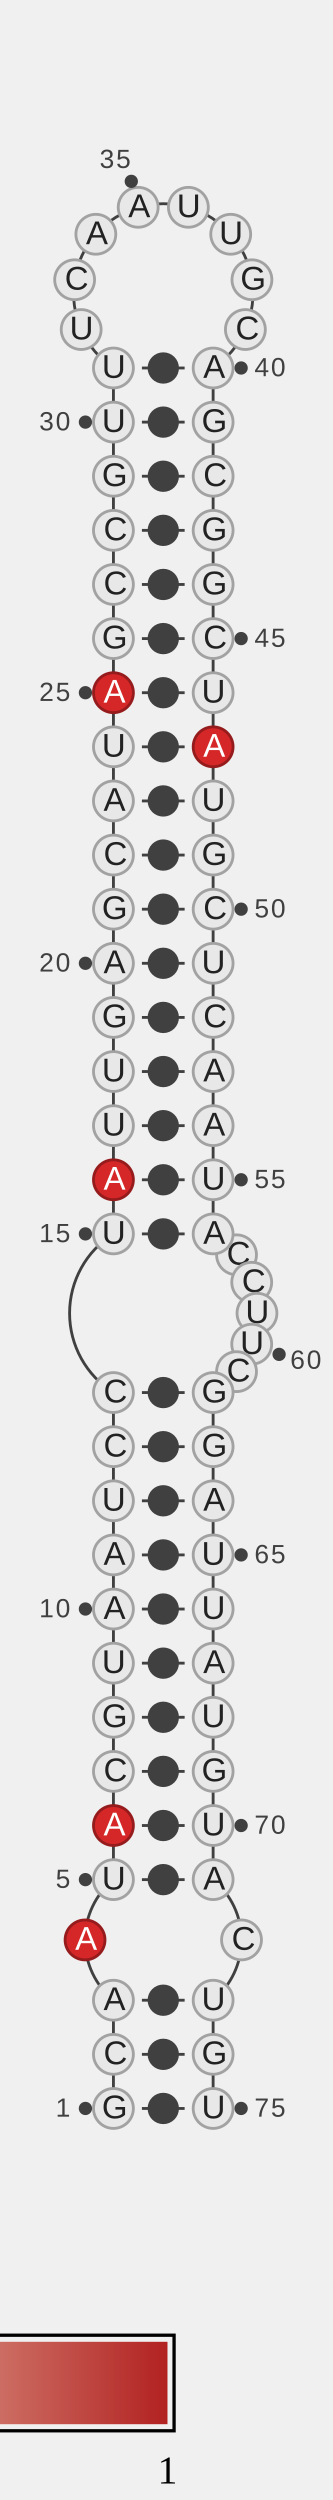
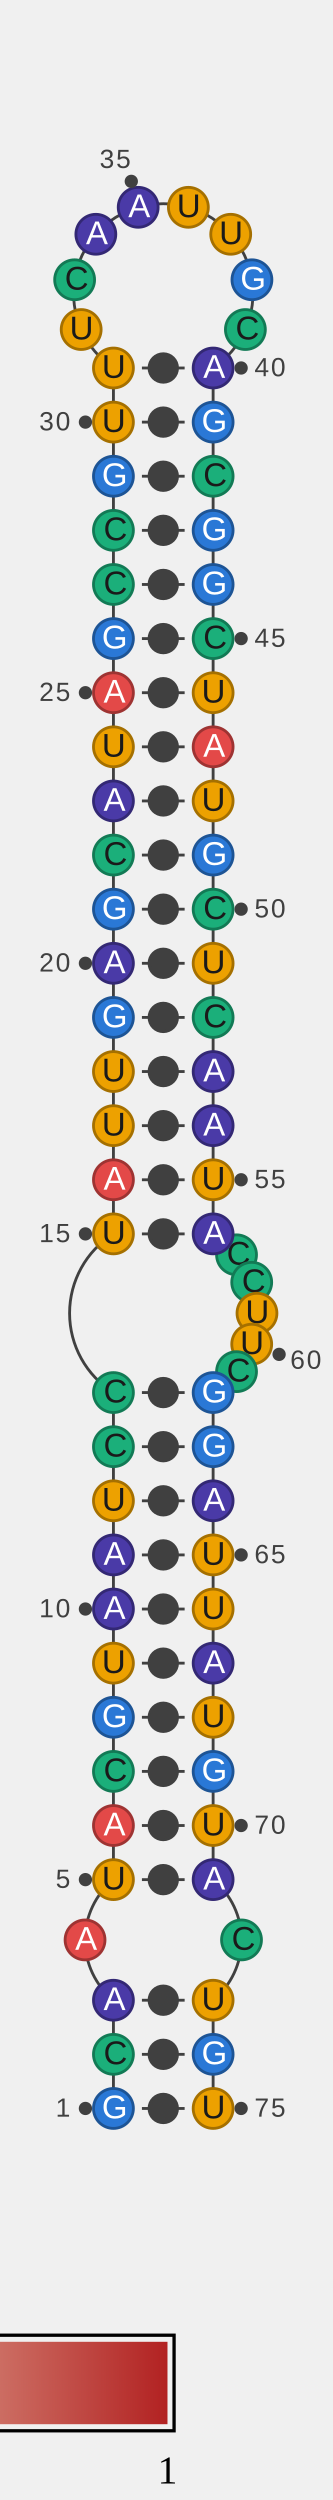
<svg xmlns="http://www.w3.org/2000/svg" width="100.817" height="758.554" viewBox="0 0 100.817 758.554">
  <path d="M 34.418 606.909 A 23.737 23.737 180 0 1 25.806 588.615" stroke="#404040" stroke-width="0.864" fill="none" />
  <path d="M 25.806 588.615 A 23.737 23.737 129.582 0 1 34.418 570.321" stroke="#404040" stroke-width="0.864" fill="none" />
  <path d="M 64.667 570.321 A 23.737 23.737 50.418 0 1 73.279 588.615" stroke="#404040" stroke-width="0.864" fill="none" />
  <path d="M 73.279 588.615 A 23.737 23.737 309.582 0 1 64.667 606.909" stroke="#404040" stroke-width="0.864" fill="none" />
  <g>
-     <circle cx="25.806" cy="588.615" r="6.05" stroke="#951b1c" stroke-width="0.864" fill="#d62728" />
+     <circle cx="25.806" cy="588.615" r="6.05" stroke="#9e3332" stroke-width="0.864" fill="#e34948" />
    <text x="22.806" y="591.615" style="fill:#ffffff;font-family:Arial;font-size:10;">A</text>
  </g>
  <g>
-     <circle cx="73.279" cy="588.615" r="6.05" stroke="#a2a2a2" stroke-width="0.864" fill="#e8e8e8" />
-     <text x="70.279" y="591.615" style="fill:#222222;font-family:Arial;font-size:10;">C</text>
+     <circle cx="73.279" cy="588.615" r="6.05" stroke="#127a55" stroke-width="0.864" fill="#1baf7a" />
+     <text x="70.279" y="591.615" style="fill:#1a1a1a;font-family:Arial;font-size:10;">C</text>
  </g>
  <path d="M 34.418 422.533 A 28.428 28.428 122.142 0 1 34.418 374.39" stroke="#404040" stroke-width="0.864" fill="none" />
  <path d="M 64.667 374.39 A 28.428 28.428 57.858 0 1 71.769 380.737" stroke="#404040" stroke-width="0.864" fill="none" />
  <path d="M 71.769 380.737 A 28.428 28.428 38.572 0 1 76.376 389.072" stroke="#404040" stroke-width="0.864" fill="none" />
  <path d="M 76.376 389.072 A 28.428 28.428 19.286 0 1 77.971 398.462" stroke="#404040" stroke-width="0.864" fill="none" />
  <path d="M 77.971 398.462 A 28.428 28.428 340.714 0 1 76.376 407.851" stroke="#404040" stroke-width="0.864" fill="none" />
  <path d="M 76.376 407.851 A 28.428 28.428 321.428 0 1 71.769 416.187" stroke="#404040" stroke-width="0.864" fill="none" />
  <path d="M 71.769 416.187 A 28.428 28.428 302.142 0 1 64.667 422.533" stroke="#404040" stroke-width="0.864" fill="none" />
  <g>
-     <circle cx="71.769" cy="380.737" r="6.05" stroke="#a2a2a2" stroke-width="0.864" fill="#e8e8e8" />
-     <text x="68.769" y="383.737" style="fill:#222222;font-family:Arial;font-size:10;">C</text>
-   </g>
-   <g>
-     <circle cx="76.376" cy="389.072" r="6.05" stroke="#a2a2a2" stroke-width="0.864" fill="#e8e8e8" />
-     <text x="73.376" y="392.072" style="fill:#222222;font-family:Arial;font-size:10;">C</text>
-   </g>
-   <g>
-     <circle cx="77.971" cy="398.462" r="6.05" stroke="#a2a2a2" stroke-width="0.864" fill="#e8e8e8" />
-     <text x="74.471" y="401.462" style="fill:#222222;font-family:Arial;font-size:10;">U</text>
-   </g>
-   <g>
-     <circle cx="76.376" cy="407.851" r="6.05" stroke="#a2a2a2" stroke-width="0.864" fill="#e8e8e8" />
-     <text x="72.876" y="410.851" style="fill:#222222;font-family:Arial;font-size:10;">U</text>
+     <circle cx="71.769" cy="380.737" r="6.05" stroke="#127a55" stroke-width="0.864" fill="#1baf7a" />
+     <text x="68.769" y="383.737" style="fill:#1a1a1a;font-family:Arial;font-size:10;">C</text>
+   </g>
+   <g>
+     <circle cx="76.376" cy="389.072" r="6.05" stroke="#127a55" stroke-width="0.864" fill="#1baf7a" />
+     <text x="73.376" y="392.072" style="fill:#1a1a1a;font-family:Arial;font-size:10;">C</text>
+   </g>
+   <g>
+     <circle cx="77.971" cy="398.462" r="6.05" stroke="#a57000" stroke-width="0.864" fill="#eda100" />
+     <text x="74.471" y="401.462" style="fill:#1a1a1a;font-family:Arial;font-size:10;">U</text>
+   </g>
+   <g>
+     <circle cx="76.376" cy="407.851" r="6.05" stroke="#a57000" stroke-width="0.864" fill="#eda100" />
+     <text x="72.876" y="410.851" style="fill:#1a1a1a;font-family:Arial;font-size:10;">U</text>
  </g>
  <g>
    <text x="88.064" y="415.316" style="fill:#404040;font-family:Arial;font-size:8;">6</text>
  </g>
  <g>
    <text x="93.064" y="415.316" style="fill:#404040;font-family:Arial;font-size:8;">0</text>
  </g>
  <g>
    <circle cx="84.685" cy="410.946" r="2.017" stroke-width="0.0" fill="#404040" />
  </g>
  <g>
-     <circle cx="71.769" cy="416.187" r="6.05" stroke="#a2a2a2" stroke-width="0.864" fill="#e8e8e8" />
-     <text x="68.769" y="419.187" style="fill:#222222;font-family:Arial;font-size:10;">C</text>
+     <circle cx="71.769" cy="416.187" r="6.05" stroke="#127a55" stroke-width="0.864" fill="#1baf7a" />
+     <text x="68.769" y="419.187" style="fill:#1a1a1a;font-family:Arial;font-size:10;">C</text>
  </g>
  <path d="M 34.418 111.657 A 27.216 27.216 203.742 0 1 24.63 99.988" stroke="#404040" stroke-width="0.864" fill="none" />
  <path d="M 24.63 99.988 A 27.216 27.216 171.245 0 1 22.643 84.887" stroke="#404040" stroke-width="0.864" fill="none" />
  <path d="M 22.643 84.887 A 27.216 27.216 171.245 0 1 29.081 71.083" stroke="#404040" stroke-width="0.864" fill="none" />
  <path d="M 29.081 71.083 A 27.216 27.216 138.747 0 1 41.927 62.9" stroke="#404040" stroke-width="0.864" fill="none" />
  <path d="M 41.927 62.9 A 27.216 27.216 106.249 0 1 57.158 62.9" stroke="#404040" stroke-width="0.864" fill="none" />
  <path d="M 57.158 62.9 A 27.216 27.216 73.751 0 1 70.004 71.083" stroke="#404040" stroke-width="0.864" fill="none" />
  <path d="M 70.004 71.083 A 27.216 27.216 41.253 0 1 76.442 84.887" stroke="#404040" stroke-width="0.864" fill="none" />
  <path d="M 76.442 84.887 A 27.216 27.216 8.755 0 1 74.455 99.988" stroke="#404040" stroke-width="0.864" fill="none" />
  <path d="M 74.455 99.988 A 27.216 27.216 303.76 0 1 64.667 111.657" stroke="#404040" stroke-width="0.864" fill="none" />
  <g>
-     <circle cx="24.63" cy="99.988" r="6.05" stroke="#a2a2a2" stroke-width="0.864" fill="#e8e8e8" />
-     <text x="21.13" y="102.988" style="fill:#222222;font-family:Arial;font-size:10;">U</text>
-   </g>
-   <g>
-     <circle cx="22.643" cy="84.887" r="6.05" stroke="#a2a2a2" stroke-width="0.864" fill="#e8e8e8" />
-     <text x="19.643" y="87.887" style="fill:#222222;font-family:Arial;font-size:10;">C</text>
-   </g>
-   <g>
-     <circle cx="29.081" cy="71.083" r="6.05" stroke="#a2a2a2" stroke-width="0.864" fill="#e8e8e8" />
-     <text x="26.081" y="74.083" style="fill:#222222;font-family:Arial;font-size:10;">A</text>
-   </g>
-   <g>
-     <circle cx="41.927" cy="62.9" r="6.05" stroke="#a2a2a2" stroke-width="0.864" fill="#e8e8e8" />
-     <text x="38.927" y="65.9" style="fill:#222222;font-family:Arial;font-size:10;">A</text>
+     <circle cx="24.63" cy="99.988" r="6.05" stroke="#a57000" stroke-width="0.864" fill="#eda100" />
+     <text x="21.13" y="102.988" style="fill:#1a1a1a;font-family:Arial;font-size:10;">U</text>
+   </g>
+   <g>
+     <circle cx="22.643" cy="84.887" r="6.05" stroke="#127a55" stroke-width="0.864" fill="#1baf7a" />
+     <text x="19.643" y="87.887" style="fill:#1a1a1a;font-family:Arial;font-size:10;">C</text>
+   </g>
+   <g>
+     <circle cx="29.081" cy="71.083" r="6.05" stroke="#332874" stroke-width="0.864" fill="#4a3aa7" />
+     <text x="26.081" y="74.083" style="fill:#ffffff;font-family:Arial;font-size:10;">A</text>
+   </g>
+   <g>
+     <circle cx="41.927" cy="62.9" r="6.05" stroke="#332874" stroke-width="0.864" fill="#4a3aa7" />
+     <text x="38.927" y="65.9" style="fill:#ffffff;font-family:Arial;font-size:10;">A</text>
  </g>
  <g>
    <text x="35.221" y="50.969" style="fill:#404040;font-family:Arial;font-size:8;">5</text>
  </g>
  <g>
    <text x="30.221" y="50.969" style="fill:#404040;font-family:Arial;font-size:8;">3</text>
  </g>
  <g>
    <circle cx="39.837" cy="55.029" r="2.017" stroke-width="0.0" fill="#404040" />
  </g>
  <g>
-     <circle cx="57.158" cy="62.9" r="6.05" stroke="#a2a2a2" stroke-width="0.864" fill="#e8e8e8" />
-     <text x="53.658" y="65.9" style="fill:#222222;font-family:Arial;font-size:10;">U</text>
-   </g>
-   <g>
-     <circle cx="70.004" cy="71.083" r="6.05" stroke="#a2a2a2" stroke-width="0.864" fill="#e8e8e8" />
-     <text x="66.504" y="74.083" style="fill:#222222;font-family:Arial;font-size:10;">U</text>
-   </g>
-   <g>
-     <circle cx="76.442" cy="84.887" r="6.05" stroke="#a2a2a2" stroke-width="0.864" fill="#e8e8e8" />
-     <text x="72.942" y="87.887" style="fill:#222222;font-family:Arial;font-size:10;">G</text>
-   </g>
-   <g>
-     <circle cx="74.455" cy="99.988" r="6.05" stroke="#a2a2a2" stroke-width="0.864" fill="#e8e8e8" />
-     <text x="71.455" y="102.988" style="fill:#222222;font-family:Arial;font-size:10;">C</text>
+     <circle cx="57.158" cy="62.9" r="6.05" stroke="#a57000" stroke-width="0.864" fill="#eda100" />
+     <text x="53.658" y="65.9" style="fill:#1a1a1a;font-family:Arial;font-size:10;">U</text>
+   </g>
+   <g>
+     <circle cx="70.004" cy="71.083" r="6.05" stroke="#a57000" stroke-width="0.864" fill="#eda100" />
+     <text x="66.504" y="74.083" style="fill:#1a1a1a;font-family:Arial;font-size:10;">U</text>
+   </g>
+   <g>
+     <circle cx="76.442" cy="84.887" r="6.05" stroke="#1d5495" stroke-width="0.864" fill="#2a78d6" />
+     <text x="72.942" y="87.887" style="fill:#ffffff;font-family:Arial;font-size:10;">G</text>
+   </g>
+   <g>
+     <circle cx="74.455" cy="99.988" r="6.05" stroke="#127a55" stroke-width="0.864" fill="#1baf7a" />
+     <text x="71.455" y="102.988" style="fill:#1a1a1a;font-family:Arial;font-size:10;">C</text>
  </g>
  <line x1="34.418" y1="633.701" x2="34.418" y2="629.38" stroke="#404040" stroke-width="0.864" />
  <line x1="34.418" y1="617.28" x2="34.418" y2="612.959" stroke="#404040" stroke-width="0.864" />
  <line x1="64.667" y1="612.959" x2="64.667" y2="617.28" stroke="#404040" stroke-width="0.864" />
  <line x1="64.667" y1="629.38" x2="64.667" y2="633.701" stroke="#404040" stroke-width="0.864" />
  <line x1="43.061" y1="639.751" x2="45.221" y2="639.751" stroke="#404040" stroke-width="0.864" />
  <circle cx="49.542" cy="639.751" r="4.321" stroke="#404040" stroke-width="0.864" fill="#404040" />
  <line x1="53.864" y1="639.751" x2="56.024" y2="639.751" stroke="#404040" stroke-width="0.864" />
  <g>
-     <circle cx="34.418" cy="639.751" r="6.05" stroke="#a2a2a2" stroke-width="0.864" fill="#e8e8e8" />
-     <text x="30.918" y="642.751" style="fill:#222222;font-family:Arial;font-size:10;">G</text>
+     <circle cx="34.418" cy="639.751" r="6.05" stroke="#1d5495" stroke-width="0.864" fill="#2a78d6" />
+     <text x="30.918" y="642.751" style="fill:#ffffff;font-family:Arial;font-size:10;">G</text>
  </g>
  <g>
    <text x="16.886" y="642.251" style="fill:#404040;font-family:Arial;font-size:8;">1</text>
  </g>
  <g>
    <circle cx="25.919" cy="639.751" r="2.017" stroke-width="0.0" fill="#404040" />
  </g>
  <g>
-     <circle cx="64.667" cy="639.751" r="6.05" stroke="#a2a2a2" stroke-width="0.864" fill="#e8e8e8" />
-     <text x="61.167" y="642.751" style="fill:#222222;font-family:Arial;font-size:10;">U</text>
+     <circle cx="64.667" cy="639.751" r="6.05" stroke="#a57000" stroke-width="0.864" fill="#eda100" />
+     <text x="61.167" y="642.751" style="fill:#1a1a1a;font-family:Arial;font-size:10;">U</text>
  </g>
  <g>
    <text x="77.199" y="642.251" style="fill:#404040;font-family:Arial;font-size:8;">7</text>
  </g>
  <g>
    <text x="82.199" y="642.251" style="fill:#404040;font-family:Arial;font-size:8;">5</text>
  </g>
  <g>
    <circle cx="73.165" cy="639.751" r="2.017" stroke-width="0.0" fill="#404040" />
  </g>
  <line x1="43.061" y1="623.33" x2="45.221" y2="623.33" stroke="#404040" stroke-width="0.864" />
  <circle cx="49.542" cy="623.33" r="4.321" stroke="#404040" stroke-width="0.864" fill="#404040" />
  <line x1="53.864" y1="623.33" x2="56.024" y2="623.33" stroke="#404040" stroke-width="0.864" />
  <g>
-     <circle cx="34.418" cy="623.33" r="6.05" stroke="#a2a2a2" stroke-width="0.864" fill="#e8e8e8" />
-     <text x="31.418" y="626.33" style="fill:#222222;font-family:Arial;font-size:10;">C</text>
-   </g>
-   <g>
-     <circle cx="64.667" cy="623.33" r="6.05" stroke="#a2a2a2" stroke-width="0.864" fill="#e8e8e8" />
-     <text x="61.167" y="626.33" style="fill:#222222;font-family:Arial;font-size:10;">G</text>
+     <circle cx="34.418" cy="623.33" r="6.05" stroke="#127a55" stroke-width="0.864" fill="#1baf7a" />
+     <text x="31.418" y="626.33" style="fill:#1a1a1a;font-family:Arial;font-size:10;">C</text>
+   </g>
+   <g>
+     <circle cx="64.667" cy="623.33" r="6.05" stroke="#1d5495" stroke-width="0.864" fill="#2a78d6" />
+     <text x="61.167" y="626.33" style="fill:#ffffff;font-family:Arial;font-size:10;">G</text>
  </g>
  <line x1="43.061" y1="606.909" x2="45.221" y2="606.909" stroke="#404040" stroke-width="0.864" />
  <circle cx="49.542" cy="606.909" r="4.321" stroke="#404040" stroke-width="0.864" fill="#404040" />
  <line x1="53.864" y1="606.909" x2="56.024" y2="606.909" stroke="#404040" stroke-width="0.864" />
  <g>
-     <circle cx="34.418" cy="606.909" r="6.05" stroke="#a2a2a2" stroke-width="0.864" fill="#e8e8e8" />
-     <text x="31.418" y="609.909" style="fill:#222222;font-family:Arial;font-size:10;">A</text>
-   </g>
-   <g>
-     <circle cx="64.667" cy="606.909" r="6.05" stroke="#a2a2a2" stroke-width="0.864" fill="#e8e8e8" />
-     <text x="61.167" y="609.909" style="fill:#222222;font-family:Arial;font-size:10;">U</text>
+     <circle cx="34.418" cy="606.909" r="6.05" stroke="#332874" stroke-width="0.864" fill="#4a3aa7" />
+     <text x="31.418" y="609.909" style="fill:#ffffff;font-family:Arial;font-size:10;">A</text>
+   </g>
+   <g>
+     <circle cx="64.667" cy="606.909" r="6.05" stroke="#a57000" stroke-width="0.864" fill="#eda100" />
+     <text x="61.167" y="609.909" style="fill:#1a1a1a;font-family:Arial;font-size:10;">U</text>
  </g>
  <line x1="34.418" y1="564.271" x2="34.418" y2="559.95" stroke="#404040" stroke-width="0.864" />
  <line x1="34.418" y1="547.85" x2="34.418" y2="543.529" stroke="#404040" stroke-width="0.864" />
  <line x1="34.418" y1="531.429" x2="34.418" y2="527.108" stroke="#404040" stroke-width="0.864" />
  <line x1="34.418" y1="515.008" x2="34.418" y2="510.687" stroke="#404040" stroke-width="0.864" />
  <line x1="34.418" y1="498.587" x2="34.418" y2="494.266" stroke="#404040" stroke-width="0.864" />
  <line x1="34.418" y1="482.167" x2="34.418" y2="477.845" stroke="#404040" stroke-width="0.864" />
  <line x1="34.418" y1="465.746" x2="34.418" y2="461.424" stroke="#404040" stroke-width="0.864" />
  <line x1="34.418" y1="449.325" x2="34.418" y2="445.004" stroke="#404040" stroke-width="0.864" />
  <line x1="34.418" y1="432.904" x2="34.418" y2="428.583" stroke="#404040" stroke-width="0.864" />
  <line x1="64.667" y1="428.583" x2="64.667" y2="432.904" stroke="#404040" stroke-width="0.864" />
  <line x1="64.667" y1="445.004" x2="64.667" y2="449.325" stroke="#404040" stroke-width="0.864" />
  <line x1="64.667" y1="461.424" x2="64.667" y2="465.746" stroke="#404040" stroke-width="0.864" />
  <line x1="64.667" y1="477.845" x2="64.667" y2="482.167" stroke="#404040" stroke-width="0.864" />
  <line x1="64.667" y1="494.266" x2="64.667" y2="498.587" stroke="#404040" stroke-width="0.864" />
  <line x1="64.667" y1="510.687" x2="64.667" y2="515.008" stroke="#404040" stroke-width="0.864" />
  <line x1="64.667" y1="527.108" x2="64.667" y2="531.429" stroke="#404040" stroke-width="0.864" />
  <line x1="64.667" y1="543.529" x2="64.667" y2="547.85" stroke="#404040" stroke-width="0.864" />
  <line x1="64.667" y1="559.95" x2="64.667" y2="564.271" stroke="#404040" stroke-width="0.864" />
  <line x1="43.061" y1="570.321" x2="45.221" y2="570.321" stroke="#404040" stroke-width="0.864" />
  <circle cx="49.542" cy="570.321" r="4.321" stroke="#404040" stroke-width="0.864" fill="#404040" />
  <line x1="53.864" y1="570.321" x2="56.024" y2="570.321" stroke="#404040" stroke-width="0.864" />
  <g>
-     <circle cx="34.418" cy="570.321" r="6.05" stroke="#a2a2a2" stroke-width="0.864" fill="#e8e8e8" />
-     <text x="30.918" y="573.321" style="fill:#222222;font-family:Arial;font-size:10;">U</text>
+     <circle cx="34.418" cy="570.321" r="6.05" stroke="#a57000" stroke-width="0.864" fill="#eda100" />
+     <text x="30.918" y="573.321" style="fill:#1a1a1a;font-family:Arial;font-size:10;">U</text>
  </g>
  <g>
    <text x="16.886" y="572.821" style="fill:#404040;font-family:Arial;font-size:8;">5</text>
  </g>
  <g>
    <circle cx="25.919" cy="570.321" r="2.017" stroke-width="0.0" fill="#404040" />
  </g>
  <g>
-     <circle cx="64.667" cy="570.321" r="6.05" stroke="#a2a2a2" stroke-width="0.864" fill="#e8e8e8" />
-     <text x="61.667" y="573.321" style="fill:#222222;font-family:Arial;font-size:10;">A</text>
+     <circle cx="64.667" cy="570.321" r="6.05" stroke="#332874" stroke-width="0.864" fill="#4a3aa7" />
+     <text x="61.667" y="573.321" style="fill:#ffffff;font-family:Arial;font-size:10;">A</text>
  </g>
  <line x1="43.061" y1="553.9" x2="45.221" y2="553.9" stroke="#404040" stroke-width="0.864" />
  <circle cx="49.542" cy="553.9" r="4.321" stroke="#404040" stroke-width="0.864" fill="#404040" />
  <line x1="53.864" y1="553.9" x2="56.024" y2="553.9" stroke="#404040" stroke-width="0.864" />
  <g>
-     <circle cx="34.418" cy="553.9" r="6.05" stroke="#951b1c" stroke-width="0.864" fill="#d62728" />
+     <circle cx="34.418" cy="553.9" r="6.05" stroke="#9e3332" stroke-width="0.864" fill="#e34948" />
    <text x="31.418" y="556.9" style="fill:#ffffff;font-family:Arial;font-size:10;">A</text>
  </g>
  <g>
-     <circle cx="64.667" cy="553.9" r="6.05" stroke="#a2a2a2" stroke-width="0.864" fill="#e8e8e8" />
-     <text x="61.167" y="556.9" style="fill:#222222;font-family:Arial;font-size:10;">U</text>
+     <circle cx="64.667" cy="553.9" r="6.05" stroke="#a57000" stroke-width="0.864" fill="#eda100" />
+     <text x="61.167" y="556.9" style="fill:#1a1a1a;font-family:Arial;font-size:10;">U</text>
  </g>
  <g>
    <text x="77.199" y="556.4" style="fill:#404040;font-family:Arial;font-size:8;">7</text>
  </g>
  <g>
    <text x="82.199" y="556.4" style="fill:#404040;font-family:Arial;font-size:8;">0</text>
  </g>
  <g>
    <circle cx="73.165" cy="553.9" r="2.017" stroke-width="0.0" fill="#404040" />
  </g>
  <line x1="43.061" y1="537.479" x2="45.221" y2="537.479" stroke="#404040" stroke-width="0.864" />
  <circle cx="49.542" cy="537.479" r="4.321" stroke="#404040" stroke-width="0.864" fill="#404040" />
  <line x1="53.864" y1="537.479" x2="56.024" y2="537.479" stroke="#404040" stroke-width="0.864" />
  <g>
-     <circle cx="34.418" cy="537.479" r="6.05" stroke="#a2a2a2" stroke-width="0.864" fill="#e8e8e8" />
-     <text x="31.418" y="540.479" style="fill:#222222;font-family:Arial;font-size:10;">C</text>
-   </g>
-   <g>
-     <circle cx="64.667" cy="537.479" r="6.05" stroke="#a2a2a2" stroke-width="0.864" fill="#e8e8e8" />
-     <text x="61.167" y="540.479" style="fill:#222222;font-family:Arial;font-size:10;">G</text>
+     <circle cx="34.418" cy="537.479" r="6.05" stroke="#127a55" stroke-width="0.864" fill="#1baf7a" />
+     <text x="31.418" y="540.479" style="fill:#1a1a1a;font-family:Arial;font-size:10;">C</text>
+   </g>
+   <g>
+     <circle cx="64.667" cy="537.479" r="6.05" stroke="#1d5495" stroke-width="0.864" fill="#2a78d6" />
+     <text x="61.167" y="540.479" style="fill:#ffffff;font-family:Arial;font-size:10;">G</text>
  </g>
  <line x1="43.061" y1="521.058" x2="45.221" y2="521.058" stroke="#404040" stroke-width="0.864" />
  <circle cx="49.542" cy="521.058" r="4.321" stroke="#404040" stroke-width="0.864" fill="#404040" />
  <line x1="53.864" y1="521.058" x2="56.024" y2="521.058" stroke="#404040" stroke-width="0.864" />
  <g>
-     <circle cx="34.418" cy="521.058" r="6.05" stroke="#a2a2a2" stroke-width="0.864" fill="#e8e8e8" />
-     <text x="30.918" y="524.058" style="fill:#222222;font-family:Arial;font-size:10;">G</text>
-   </g>
-   <g>
-     <circle cx="64.667" cy="521.058" r="6.05" stroke="#a2a2a2" stroke-width="0.864" fill="#e8e8e8" />
-     <text x="61.167" y="524.058" style="fill:#222222;font-family:Arial;font-size:10;">U</text>
+     <circle cx="34.418" cy="521.058" r="6.05" stroke="#1d5495" stroke-width="0.864" fill="#2a78d6" />
+     <text x="30.918" y="524.058" style="fill:#ffffff;font-family:Arial;font-size:10;">G</text>
+   </g>
+   <g>
+     <circle cx="64.667" cy="521.058" r="6.05" stroke="#a57000" stroke-width="0.864" fill="#eda100" />
+     <text x="61.167" y="524.058" style="fill:#1a1a1a;font-family:Arial;font-size:10;">U</text>
  </g>
  <line x1="43.061" y1="504.637" x2="45.221" y2="504.637" stroke="#404040" stroke-width="0.864" />
  <circle cx="49.542" cy="504.637" r="4.321" stroke="#404040" stroke-width="0.864" fill="#404040" />
  <line x1="53.864" y1="504.637" x2="56.024" y2="504.637" stroke="#404040" stroke-width="0.864" />
  <g>
-     <circle cx="34.418" cy="504.637" r="6.05" stroke="#a2a2a2" stroke-width="0.864" fill="#e8e8e8" />
-     <text x="30.918" y="507.637" style="fill:#222222;font-family:Arial;font-size:10;">U</text>
-   </g>
-   <g>
-     <circle cx="64.667" cy="504.637" r="6.05" stroke="#a2a2a2" stroke-width="0.864" fill="#e8e8e8" />
-     <text x="61.667" y="507.637" style="fill:#222222;font-family:Arial;font-size:10;">A</text>
+     <circle cx="34.418" cy="504.637" r="6.05" stroke="#a57000" stroke-width="0.864" fill="#eda100" />
+     <text x="30.918" y="507.637" style="fill:#1a1a1a;font-family:Arial;font-size:10;">U</text>
+   </g>
+   <g>
+     <circle cx="64.667" cy="504.637" r="6.05" stroke="#332874" stroke-width="0.864" fill="#4a3aa7" />
+     <text x="61.667" y="507.637" style="fill:#ffffff;font-family:Arial;font-size:10;">A</text>
  </g>
  <line x1="43.061" y1="488.216" x2="45.221" y2="488.216" stroke="#404040" stroke-width="0.864" />
  <circle cx="49.542" cy="488.216" r="4.321" stroke="#404040" stroke-width="0.864" fill="#404040" />
  <line x1="53.864" y1="488.216" x2="56.024" y2="488.216" stroke="#404040" stroke-width="0.864" />
  <g>
-     <circle cx="34.418" cy="488.216" r="6.05" stroke="#a2a2a2" stroke-width="0.864" fill="#e8e8e8" />
-     <text x="31.418" y="491.216" style="fill:#222222;font-family:Arial;font-size:10;">A</text>
+     <circle cx="34.418" cy="488.216" r="6.05" stroke="#332874" stroke-width="0.864" fill="#4a3aa7" />
+     <text x="31.418" y="491.216" style="fill:#ffffff;font-family:Arial;font-size:10;">A</text>
  </g>
  <g>
    <text x="16.886" y="490.716" style="fill:#404040;font-family:Arial;font-size:8;">0</text>
  </g>
  <g>
    <text x="11.886" y="490.716" style="fill:#404040;font-family:Arial;font-size:8;">1</text>
  </g>
  <g>
    <circle cx="25.919" cy="488.216" r="2.017" stroke-width="0.0" fill="#404040" />
  </g>
  <g>
-     <circle cx="64.667" cy="488.216" r="6.05" stroke="#a2a2a2" stroke-width="0.864" fill="#e8e8e8" />
-     <text x="61.167" y="491.216" style="fill:#222222;font-family:Arial;font-size:10;">U</text>
+     <circle cx="64.667" cy="488.216" r="6.05" stroke="#a57000" stroke-width="0.864" fill="#eda100" />
+     <text x="61.167" y="491.216" style="fill:#1a1a1a;font-family:Arial;font-size:10;">U</text>
  </g>
  <line x1="43.061" y1="471.796" x2="45.221" y2="471.796" stroke="#404040" stroke-width="0.864" />
  <circle cx="49.542" cy="471.796" r="4.321" stroke="#404040" stroke-width="0.864" fill="#404040" />
  <line x1="53.864" y1="471.796" x2="56.024" y2="471.796" stroke="#404040" stroke-width="0.864" />
  <g>
-     <circle cx="34.418" cy="471.796" r="6.05" stroke="#a2a2a2" stroke-width="0.864" fill="#e8e8e8" />
-     <text x="31.418" y="474.796" style="fill:#222222;font-family:Arial;font-size:10;">A</text>
-   </g>
-   <g>
-     <circle cx="64.667" cy="471.796" r="6.05" stroke="#a2a2a2" stroke-width="0.864" fill="#e8e8e8" />
-     <text x="61.167" y="474.796" style="fill:#222222;font-family:Arial;font-size:10;">U</text>
+     <circle cx="34.418" cy="471.796" r="6.05" stroke="#332874" stroke-width="0.864" fill="#4a3aa7" />
+     <text x="31.418" y="474.796" style="fill:#ffffff;font-family:Arial;font-size:10;">A</text>
+   </g>
+   <g>
+     <circle cx="64.667" cy="471.796" r="6.05" stroke="#a57000" stroke-width="0.864" fill="#eda100" />
+     <text x="61.167" y="474.796" style="fill:#1a1a1a;font-family:Arial;font-size:10;">U</text>
  </g>
  <g>
    <text x="77.199" y="474.296" style="fill:#404040;font-family:Arial;font-size:8;">6</text>
  </g>
  <g>
    <text x="82.199" y="474.296" style="fill:#404040;font-family:Arial;font-size:8;">5</text>
  </g>
  <g>
    <circle cx="73.165" cy="471.796" r="2.017" stroke-width="0.0" fill="#404040" />
  </g>
  <line x1="43.061" y1="455.375" x2="45.221" y2="455.375" stroke="#404040" stroke-width="0.864" />
  <circle cx="49.542" cy="455.375" r="4.321" stroke="#404040" stroke-width="0.864" fill="#404040" />
  <line x1="53.864" y1="455.375" x2="56.024" y2="455.375" stroke="#404040" stroke-width="0.864" />
  <g>
-     <circle cx="34.418" cy="455.375" r="6.05" stroke="#a2a2a2" stroke-width="0.864" fill="#e8e8e8" />
-     <text x="30.918" y="458.375" style="fill:#222222;font-family:Arial;font-size:10;">U</text>
-   </g>
-   <g>
-     <circle cx="64.667" cy="455.375" r="6.05" stroke="#a2a2a2" stroke-width="0.864" fill="#e8e8e8" />
-     <text x="61.667" y="458.375" style="fill:#222222;font-family:Arial;font-size:10;">A</text>
+     <circle cx="34.418" cy="455.375" r="6.05" stroke="#a57000" stroke-width="0.864" fill="#eda100" />
+     <text x="30.918" y="458.375" style="fill:#1a1a1a;font-family:Arial;font-size:10;">U</text>
+   </g>
+   <g>
+     <circle cx="64.667" cy="455.375" r="6.05" stroke="#332874" stroke-width="0.864" fill="#4a3aa7" />
+     <text x="61.667" y="458.375" style="fill:#ffffff;font-family:Arial;font-size:10;">A</text>
  </g>
  <line x1="43.061" y1="438.954" x2="45.221" y2="438.954" stroke="#404040" stroke-width="0.864" />
  <circle cx="49.542" cy="438.954" r="4.321" stroke="#404040" stroke-width="0.864" fill="#404040" />
  <line x1="53.864" y1="438.954" x2="56.024" y2="438.954" stroke="#404040" stroke-width="0.864" />
  <g>
-     <circle cx="34.418" cy="438.954" r="6.05" stroke="#a2a2a2" stroke-width="0.864" fill="#e8e8e8" />
-     <text x="31.418" y="441.954" style="fill:#222222;font-family:Arial;font-size:10;">C</text>
-   </g>
-   <g>
-     <circle cx="64.667" cy="438.954" r="6.05" stroke="#a2a2a2" stroke-width="0.864" fill="#e8e8e8" />
-     <text x="61.167" y="441.954" style="fill:#222222;font-family:Arial;font-size:10;">G</text>
+     <circle cx="34.418" cy="438.954" r="6.05" stroke="#127a55" stroke-width="0.864" fill="#1baf7a" />
+     <text x="31.418" y="441.954" style="fill:#1a1a1a;font-family:Arial;font-size:10;">C</text>
+   </g>
+   <g>
+     <circle cx="64.667" cy="438.954" r="6.05" stroke="#1d5495" stroke-width="0.864" fill="#2a78d6" />
+     <text x="61.167" y="441.954" style="fill:#ffffff;font-family:Arial;font-size:10;">G</text>
  </g>
  <line x1="43.061" y1="422.533" x2="45.221" y2="422.533" stroke="#404040" stroke-width="0.864" />
  <circle cx="49.542" cy="422.533" r="4.321" stroke="#404040" stroke-width="0.864" fill="#404040" />
  <line x1="53.864" y1="422.533" x2="56.024" y2="422.533" stroke="#404040" stroke-width="0.864" />
  <g>
-     <circle cx="34.418" cy="422.533" r="6.05" stroke="#a2a2a2" stroke-width="0.864" fill="#e8e8e8" />
-     <text x="31.418" y="425.533" style="fill:#222222;font-family:Arial;font-size:10;">C</text>
-   </g>
-   <g>
-     <circle cx="64.667" cy="422.533" r="6.05" stroke="#a2a2a2" stroke-width="0.864" fill="#e8e8e8" />
-     <text x="61.167" y="425.533" style="fill:#222222;font-family:Arial;font-size:10;">G</text>
+     <circle cx="34.418" cy="422.533" r="6.05" stroke="#127a55" stroke-width="0.864" fill="#1baf7a" />
+     <text x="31.418" y="425.533" style="fill:#1a1a1a;font-family:Arial;font-size:10;">C</text>
+   </g>
+   <g>
+     <circle cx="64.667" cy="422.533" r="6.05" stroke="#1d5495" stroke-width="0.864" fill="#2a78d6" />
+     <text x="61.167" y="425.533" style="fill:#ffffff;font-family:Arial;font-size:10;">G</text>
  </g>
  <line x1="34.418" y1="368.341" x2="34.418" y2="364.019" stroke="#404040" stroke-width="0.864" />
  <line x1="34.418" y1="351.92" x2="34.418" y2="347.598" stroke="#404040" stroke-width="0.864" />
  <line x1="34.418" y1="335.499" x2="34.418" y2="331.178" stroke="#404040" stroke-width="0.864" />
  <line x1="34.418" y1="319.078" x2="34.418" y2="314.757" stroke="#404040" stroke-width="0.864" />
  <line x1="34.418" y1="302.657" x2="34.418" y2="298.336" stroke="#404040" stroke-width="0.864" />
  <line x1="34.418" y1="286.236" x2="34.418" y2="281.915" stroke="#404040" stroke-width="0.864" />
  <line x1="34.418" y1="269.815" x2="34.418" y2="265.494" stroke="#404040" stroke-width="0.864" />
  <line x1="34.418" y1="253.395" x2="34.418" y2="249.073" stroke="#404040" stroke-width="0.864" />
  <line x1="34.418" y1="236.974" x2="34.418" y2="232.652" stroke="#404040" stroke-width="0.864" />
  <line x1="34.418" y1="220.553" x2="34.418" y2="216.232" stroke="#404040" stroke-width="0.864" />
  <line x1="34.418" y1="204.132" x2="34.418" y2="199.811" stroke="#404040" stroke-width="0.864" />
  <line x1="34.418" y1="187.711" x2="34.418" y2="183.39" stroke="#404040" stroke-width="0.864" />
  <line x1="34.418" y1="171.29" x2="34.418" y2="166.969" stroke="#404040" stroke-width="0.864" />
  <line x1="34.418" y1="154.869" x2="34.418" y2="150.548" stroke="#404040" stroke-width="0.864" />
  <line x1="34.418" y1="138.449" x2="34.418" y2="134.127" stroke="#404040" stroke-width="0.864" />
  <line x1="34.418" y1="122.028" x2="34.418" y2="117.706" stroke="#404040" stroke-width="0.864" />
  <line x1="64.667" y1="117.706" x2="64.667" y2="122.028" stroke="#404040" stroke-width="0.864" />
  <line x1="64.667" y1="134.127" x2="64.667" y2="138.449" stroke="#404040" stroke-width="0.864" />
  <line x1="64.667" y1="150.548" x2="64.667" y2="154.869" stroke="#404040" stroke-width="0.864" />
  <line x1="64.667" y1="166.969" x2="64.667" y2="171.29" stroke="#404040" stroke-width="0.864" />
  <line x1="64.667" y1="183.39" x2="64.667" y2="187.711" stroke="#404040" stroke-width="0.864" />
  <line x1="64.667" y1="199.811" x2="64.667" y2="204.132" stroke="#404040" stroke-width="0.864" />
  <line x1="64.667" y1="216.232" x2="64.667" y2="220.553" stroke="#404040" stroke-width="0.864" />
  <line x1="64.667" y1="232.652" x2="64.667" y2="236.974" stroke="#404040" stroke-width="0.864" />
  <line x1="64.667" y1="249.073" x2="64.667" y2="253.395" stroke="#404040" stroke-width="0.864" />
  <line x1="64.667" y1="265.494" x2="64.667" y2="269.815" stroke="#404040" stroke-width="0.864" />
  <line x1="64.667" y1="281.915" x2="64.667" y2="286.236" stroke="#404040" stroke-width="0.864" />
  <line x1="64.667" y1="298.336" x2="64.667" y2="302.657" stroke="#404040" stroke-width="0.864" />
  <line x1="64.667" y1="314.757" x2="64.667" y2="319.078" stroke="#404040" stroke-width="0.864" />
  <line x1="64.667" y1="331.178" x2="64.667" y2="335.499" stroke="#404040" stroke-width="0.864" />
  <line x1="64.667" y1="347.598" x2="64.667" y2="351.92" stroke="#404040" stroke-width="0.864" />
  <line x1="64.667" y1="364.019" x2="64.667" y2="368.341" stroke="#404040" stroke-width="0.864" />
  <line x1="43.061" y1="374.39" x2="45.221" y2="374.39" stroke="#404040" stroke-width="0.864" />
  <circle cx="49.542" cy="374.39" r="4.321" stroke="#404040" stroke-width="0.864" fill="#404040" />
  <line x1="53.864" y1="374.39" x2="56.024" y2="374.39" stroke="#404040" stroke-width="0.864" />
  <g>
-     <circle cx="34.418" cy="374.39" r="6.05" stroke="#a2a2a2" stroke-width="0.864" fill="#e8e8e8" />
-     <text x="30.918" y="377.39" style="fill:#222222;font-family:Arial;font-size:10;">U</text>
+     <circle cx="34.418" cy="374.39" r="6.05" stroke="#a57000" stroke-width="0.864" fill="#eda100" />
+     <text x="30.918" y="377.39" style="fill:#1a1a1a;font-family:Arial;font-size:10;">U</text>
  </g>
  <g>
    <text x="16.886" y="376.89" style="fill:#404040;font-family:Arial;font-size:8;">5</text>
  </g>
  <g>
    <text x="11.886" y="376.89" style="fill:#404040;font-family:Arial;font-size:8;">1</text>
  </g>
  <g>
    <circle cx="25.919" cy="374.39" r="2.017" stroke-width="0.0" fill="#404040" />
  </g>
  <g>
-     <circle cx="64.667" cy="374.39" r="6.05" stroke="#a2a2a2" stroke-width="0.864" fill="#e8e8e8" />
-     <text x="61.667" y="377.39" style="fill:#222222;font-family:Arial;font-size:10;">A</text>
+     <circle cx="64.667" cy="374.39" r="6.05" stroke="#332874" stroke-width="0.864" fill="#4a3aa7" />
+     <text x="61.667" y="377.39" style="fill:#ffffff;font-family:Arial;font-size:10;">A</text>
  </g>
  <line x1="43.061" y1="357.969" x2="45.221" y2="357.969" stroke="#404040" stroke-width="0.864" />
  <circle cx="49.542" cy="357.969" r="4.321" stroke="#404040" stroke-width="0.864" fill="#404040" />
  <line x1="53.864" y1="357.969" x2="56.024" y2="357.969" stroke="#404040" stroke-width="0.864" />
  <g>
-     <circle cx="34.418" cy="357.969" r="6.05" stroke="#951b1c" stroke-width="0.864" fill="#d62728" />
+     <circle cx="34.418" cy="357.969" r="6.05" stroke="#9e3332" stroke-width="0.864" fill="#e34948" />
    <text x="31.418" y="360.969" style="fill:#ffffff;font-family:Arial;font-size:10;">A</text>
  </g>
  <g>
-     <circle cx="64.667" cy="357.969" r="6.05" stroke="#a2a2a2" stroke-width="0.864" fill="#e8e8e8" />
-     <text x="61.167" y="360.969" style="fill:#222222;font-family:Arial;font-size:10;">U</text>
+     <circle cx="64.667" cy="357.969" r="6.05" stroke="#a57000" stroke-width="0.864" fill="#eda100" />
+     <text x="61.167" y="360.969" style="fill:#1a1a1a;font-family:Arial;font-size:10;">U</text>
  </g>
  <g>
    <text x="77.199" y="360.469" style="fill:#404040;font-family:Arial;font-size:8;">5</text>
  </g>
  <g>
    <text x="82.199" y="360.469" style="fill:#404040;font-family:Arial;font-size:8;">5</text>
  </g>
  <g>
    <circle cx="73.165" cy="357.969" r="2.017" stroke-width="0.0" fill="#404040" />
  </g>
  <line x1="43.061" y1="341.549" x2="45.221" y2="341.549" stroke="#404040" stroke-width="0.864" />
  <circle cx="49.542" cy="341.549" r="4.321" stroke="#404040" stroke-width="0.864" fill="#404040" />
  <line x1="53.864" y1="341.549" x2="56.024" y2="341.549" stroke="#404040" stroke-width="0.864" />
  <g>
-     <circle cx="34.418" cy="341.549" r="6.05" stroke="#a2a2a2" stroke-width="0.864" fill="#e8e8e8" />
-     <text x="30.918" y="344.549" style="fill:#222222;font-family:Arial;font-size:10;">U</text>
-   </g>
-   <g>
-     <circle cx="64.667" cy="341.549" r="6.05" stroke="#a2a2a2" stroke-width="0.864" fill="#e8e8e8" />
-     <text x="61.667" y="344.549" style="fill:#222222;font-family:Arial;font-size:10;">A</text>
+     <circle cx="34.418" cy="341.549" r="6.05" stroke="#a57000" stroke-width="0.864" fill="#eda100" />
+     <text x="30.918" y="344.549" style="fill:#1a1a1a;font-family:Arial;font-size:10;">U</text>
+   </g>
+   <g>
+     <circle cx="64.667" cy="341.549" r="6.05" stroke="#332874" stroke-width="0.864" fill="#4a3aa7" />
+     <text x="61.667" y="344.549" style="fill:#ffffff;font-family:Arial;font-size:10;">A</text>
  </g>
  <line x1="43.061" y1="325.128" x2="45.221" y2="325.128" stroke="#404040" stroke-width="0.864" />
  <circle cx="49.542" cy="325.128" r="4.321" stroke="#404040" stroke-width="0.864" fill="#404040" />
  <line x1="53.864" y1="325.128" x2="56.024" y2="325.128" stroke="#404040" stroke-width="0.864" />
  <g>
-     <circle cx="34.418" cy="325.128" r="6.05" stroke="#a2a2a2" stroke-width="0.864" fill="#e8e8e8" />
-     <text x="30.918" y="328.128" style="fill:#222222;font-family:Arial;font-size:10;">U</text>
-   </g>
-   <g>
-     <circle cx="64.667" cy="325.128" r="6.05" stroke="#a2a2a2" stroke-width="0.864" fill="#e8e8e8" />
-     <text x="61.667" y="328.128" style="fill:#222222;font-family:Arial;font-size:10;">A</text>
+     <circle cx="34.418" cy="325.128" r="6.05" stroke="#a57000" stroke-width="0.864" fill="#eda100" />
+     <text x="30.918" y="328.128" style="fill:#1a1a1a;font-family:Arial;font-size:10;">U</text>
+   </g>
+   <g>
+     <circle cx="64.667" cy="325.128" r="6.05" stroke="#332874" stroke-width="0.864" fill="#4a3aa7" />
+     <text x="61.667" y="328.128" style="fill:#ffffff;font-family:Arial;font-size:10;">A</text>
  </g>
  <line x1="43.061" y1="308.707" x2="45.221" y2="308.707" stroke="#404040" stroke-width="0.864" />
  <circle cx="49.542" cy="308.707" r="4.321" stroke="#404040" stroke-width="0.864" fill="#404040" />
  <line x1="53.864" y1="308.707" x2="56.024" y2="308.707" stroke="#404040" stroke-width="0.864" />
  <g>
-     <circle cx="34.418" cy="308.707" r="6.05" stroke="#a2a2a2" stroke-width="0.864" fill="#e8e8e8" />
-     <text x="30.918" y="311.707" style="fill:#222222;font-family:Arial;font-size:10;">G</text>
-   </g>
-   <g>
-     <circle cx="64.667" cy="308.707" r="6.05" stroke="#a2a2a2" stroke-width="0.864" fill="#e8e8e8" />
-     <text x="61.667" y="311.707" style="fill:#222222;font-family:Arial;font-size:10;">C</text>
+     <circle cx="34.418" cy="308.707" r="6.05" stroke="#1d5495" stroke-width="0.864" fill="#2a78d6" />
+     <text x="30.918" y="311.707" style="fill:#ffffff;font-family:Arial;font-size:10;">G</text>
+   </g>
+   <g>
+     <circle cx="64.667" cy="308.707" r="6.05" stroke="#127a55" stroke-width="0.864" fill="#1baf7a" />
+     <text x="61.667" y="311.707" style="fill:#1a1a1a;font-family:Arial;font-size:10;">C</text>
  </g>
  <line x1="43.061" y1="292.286" x2="45.221" y2="292.286" stroke="#404040" stroke-width="0.864" />
  <circle cx="49.542" cy="292.286" r="4.321" stroke="#404040" stroke-width="0.864" fill="#404040" />
  <line x1="53.864" y1="292.286" x2="56.024" y2="292.286" stroke="#404040" stroke-width="0.864" />
  <g>
-     <circle cx="34.418" cy="292.286" r="6.05" stroke="#a2a2a2" stroke-width="0.864" fill="#e8e8e8" />
-     <text x="31.418" y="295.286" style="fill:#222222;font-family:Arial;font-size:10;">A</text>
+     <circle cx="34.418" cy="292.286" r="6.05" stroke="#332874" stroke-width="0.864" fill="#4a3aa7" />
+     <text x="31.418" y="295.286" style="fill:#ffffff;font-family:Arial;font-size:10;">A</text>
  </g>
  <g>
    <text x="16.886" y="294.786" style="fill:#404040;font-family:Arial;font-size:8;">0</text>
  </g>
  <g>
    <text x="11.886" y="294.786" style="fill:#404040;font-family:Arial;font-size:8;">2</text>
  </g>
  <g>
    <circle cx="25.919" cy="292.286" r="2.017" stroke-width="0.0" fill="#404040" />
  </g>
  <g>
-     <circle cx="64.667" cy="292.286" r="6.05" stroke="#a2a2a2" stroke-width="0.864" fill="#e8e8e8" />
-     <text x="61.167" y="295.286" style="fill:#222222;font-family:Arial;font-size:10;">U</text>
+     <circle cx="64.667" cy="292.286" r="6.05" stroke="#a57000" stroke-width="0.864" fill="#eda100" />
+     <text x="61.167" y="295.286" style="fill:#1a1a1a;font-family:Arial;font-size:10;">U</text>
  </g>
  <line x1="43.061" y1="275.865" x2="45.221" y2="275.865" stroke="#404040" stroke-width="0.864" />
  <circle cx="49.542" cy="275.865" r="4.321" stroke="#404040" stroke-width="0.864" fill="#404040" />
  <line x1="53.864" y1="275.865" x2="56.024" y2="275.865" stroke="#404040" stroke-width="0.864" />
  <g>
-     <circle cx="34.418" cy="275.865" r="6.05" stroke="#a2a2a2" stroke-width="0.864" fill="#e8e8e8" />
-     <text x="30.918" y="278.865" style="fill:#222222;font-family:Arial;font-size:10;">G</text>
-   </g>
-   <g>
-     <circle cx="64.667" cy="275.865" r="6.05" stroke="#a2a2a2" stroke-width="0.864" fill="#e8e8e8" />
-     <text x="61.667" y="278.865" style="fill:#222222;font-family:Arial;font-size:10;">C</text>
+     <circle cx="34.418" cy="275.865" r="6.05" stroke="#1d5495" stroke-width="0.864" fill="#2a78d6" />
+     <text x="30.918" y="278.865" style="fill:#ffffff;font-family:Arial;font-size:10;">G</text>
+   </g>
+   <g>
+     <circle cx="64.667" cy="275.865" r="6.05" stroke="#127a55" stroke-width="0.864" fill="#1baf7a" />
+     <text x="61.667" y="278.865" style="fill:#1a1a1a;font-family:Arial;font-size:10;">C</text>
  </g>
  <g>
    <text x="77.199" y="278.365" style="fill:#404040;font-family:Arial;font-size:8;">5</text>
  </g>
  <g>
    <text x="82.199" y="278.365" style="fill:#404040;font-family:Arial;font-size:8;">0</text>
  </g>
  <g>
    <circle cx="73.165" cy="275.865" r="2.017" stroke-width="0.0" fill="#404040" />
  </g>
  <line x1="43.061" y1="259.444" x2="45.221" y2="259.444" stroke="#404040" stroke-width="0.864" />
  <circle cx="49.542" cy="259.444" r="4.321" stroke="#404040" stroke-width="0.864" fill="#404040" />
  <line x1="53.864" y1="259.444" x2="56.024" y2="259.444" stroke="#404040" stroke-width="0.864" />
  <g>
-     <circle cx="34.418" cy="259.444" r="6.05" stroke="#a2a2a2" stroke-width="0.864" fill="#e8e8e8" />
-     <text x="31.418" y="262.444" style="fill:#222222;font-family:Arial;font-size:10;">C</text>
-   </g>
-   <g>
-     <circle cx="64.667" cy="259.444" r="6.05" stroke="#a2a2a2" stroke-width="0.864" fill="#e8e8e8" />
-     <text x="61.167" y="262.444" style="fill:#222222;font-family:Arial;font-size:10;">G</text>
+     <circle cx="34.418" cy="259.444" r="6.05" stroke="#127a55" stroke-width="0.864" fill="#1baf7a" />
+     <text x="31.418" y="262.444" style="fill:#1a1a1a;font-family:Arial;font-size:10;">C</text>
+   </g>
+   <g>
+     <circle cx="64.667" cy="259.444" r="6.05" stroke="#1d5495" stroke-width="0.864" fill="#2a78d6" />
+     <text x="61.167" y="262.444" style="fill:#ffffff;font-family:Arial;font-size:10;">G</text>
  </g>
  <line x1="43.061" y1="243.023" x2="45.221" y2="243.023" stroke="#404040" stroke-width="0.864" />
  <circle cx="49.542" cy="243.023" r="4.321" stroke="#404040" stroke-width="0.864" fill="#404040" />
  <line x1="53.864" y1="243.023" x2="56.024" y2="243.023" stroke="#404040" stroke-width="0.864" />
  <g>
-     <circle cx="34.418" cy="243.023" r="6.05" stroke="#a2a2a2" stroke-width="0.864" fill="#e8e8e8" />
-     <text x="31.418" y="246.023" style="fill:#222222;font-family:Arial;font-size:10;">A</text>
-   </g>
-   <g>
-     <circle cx="64.667" cy="243.023" r="6.05" stroke="#a2a2a2" stroke-width="0.864" fill="#e8e8e8" />
-     <text x="61.167" y="246.023" style="fill:#222222;font-family:Arial;font-size:10;">U</text>
+     <circle cx="34.418" cy="243.023" r="6.05" stroke="#332874" stroke-width="0.864" fill="#4a3aa7" />
+     <text x="31.418" y="246.023" style="fill:#ffffff;font-family:Arial;font-size:10;">A</text>
+   </g>
+   <g>
+     <circle cx="64.667" cy="243.023" r="6.05" stroke="#a57000" stroke-width="0.864" fill="#eda100" />
+     <text x="61.167" y="246.023" style="fill:#1a1a1a;font-family:Arial;font-size:10;">U</text>
  </g>
  <line x1="43.061" y1="226.603" x2="45.221" y2="226.603" stroke="#404040" stroke-width="0.864" />
  <circle cx="49.542" cy="226.603" r="4.321" stroke="#404040" stroke-width="0.864" fill="#404040" />
  <line x1="53.864" y1="226.603" x2="56.024" y2="226.603" stroke="#404040" stroke-width="0.864" />
  <g>
-     <circle cx="34.418" cy="226.603" r="6.05" stroke="#a2a2a2" stroke-width="0.864" fill="#e8e8e8" />
-     <text x="30.918" y="229.603" style="fill:#222222;font-family:Arial;font-size:10;">U</text>
-   </g>
-   <g>
-     <circle cx="64.667" cy="226.603" r="6.05" stroke="#951b1c" stroke-width="0.864" fill="#d62728" />
+     <circle cx="34.418" cy="226.603" r="6.05" stroke="#a57000" stroke-width="0.864" fill="#eda100" />
+     <text x="30.918" y="229.603" style="fill:#1a1a1a;font-family:Arial;font-size:10;">U</text>
+   </g>
+   <g>
+     <circle cx="64.667" cy="226.603" r="6.05" stroke="#9e3332" stroke-width="0.864" fill="#e34948" />
    <text x="61.667" y="229.603" style="fill:#ffffff;font-family:Arial;font-size:10;">A</text>
  </g>
  <line x1="43.061" y1="210.182" x2="45.221" y2="210.182" stroke="#404040" stroke-width="0.864" />
  <circle cx="49.542" cy="210.182" r="4.321" stroke="#404040" stroke-width="0.864" fill="#404040" />
  <line x1="53.864" y1="210.182" x2="56.024" y2="210.182" stroke="#404040" stroke-width="0.864" />
  <g>
-     <circle cx="34.418" cy="210.182" r="6.05" stroke="#951b1c" stroke-width="0.864" fill="#d62728" />
+     <circle cx="34.418" cy="210.182" r="6.05" stroke="#9e3332" stroke-width="0.864" fill="#e34948" />
    <text x="31.418" y="213.182" style="fill:#ffffff;font-family:Arial;font-size:10;">A</text>
  </g>
  <g>
    <text x="16.886" y="212.682" style="fill:#404040;font-family:Arial;font-size:8;">5</text>
  </g>
  <g>
    <text x="11.886" y="212.682" style="fill:#404040;font-family:Arial;font-size:8;">2</text>
  </g>
  <g>
    <circle cx="25.919" cy="210.182" r="2.017" stroke-width="0.0" fill="#404040" />
  </g>
  <g>
-     <circle cx="64.667" cy="210.182" r="6.05" stroke="#a2a2a2" stroke-width="0.864" fill="#e8e8e8" />
-     <text x="61.167" y="213.182" style="fill:#222222;font-family:Arial;font-size:10;">U</text>
+     <circle cx="64.667" cy="210.182" r="6.05" stroke="#a57000" stroke-width="0.864" fill="#eda100" />
+     <text x="61.167" y="213.182" style="fill:#1a1a1a;font-family:Arial;font-size:10;">U</text>
  </g>
  <line x1="43.061" y1="193.761" x2="45.221" y2="193.761" stroke="#404040" stroke-width="0.864" />
  <circle cx="49.542" cy="193.761" r="4.321" stroke="#404040" stroke-width="0.864" fill="#404040" />
  <line x1="53.864" y1="193.761" x2="56.024" y2="193.761" stroke="#404040" stroke-width="0.864" />
  <g>
-     <circle cx="34.418" cy="193.761" r="6.05" stroke="#a2a2a2" stroke-width="0.864" fill="#e8e8e8" />
-     <text x="30.918" y="196.761" style="fill:#222222;font-family:Arial;font-size:10;">G</text>
-   </g>
-   <g>
-     <circle cx="64.667" cy="193.761" r="6.05" stroke="#a2a2a2" stroke-width="0.864" fill="#e8e8e8" />
-     <text x="61.667" y="196.761" style="fill:#222222;font-family:Arial;font-size:10;">C</text>
+     <circle cx="34.418" cy="193.761" r="6.05" stroke="#1d5495" stroke-width="0.864" fill="#2a78d6" />
+     <text x="30.918" y="196.761" style="fill:#ffffff;font-family:Arial;font-size:10;">G</text>
+   </g>
+   <g>
+     <circle cx="64.667" cy="193.761" r="6.05" stroke="#127a55" stroke-width="0.864" fill="#1baf7a" />
+     <text x="61.667" y="196.761" style="fill:#1a1a1a;font-family:Arial;font-size:10;">C</text>
  </g>
  <g>
    <text x="77.199" y="196.261" style="fill:#404040;font-family:Arial;font-size:8;">4</text>
  </g>
  <g>
    <text x="82.199" y="196.261" style="fill:#404040;font-family:Arial;font-size:8;">5</text>
  </g>
  <g>
    <circle cx="73.165" cy="193.761" r="2.017" stroke-width="0.0" fill="#404040" />
  </g>
  <line x1="43.061" y1="177.34" x2="45.221" y2="177.34" stroke="#404040" stroke-width="0.864" />
  <circle cx="49.542" cy="177.34" r="4.321" stroke="#404040" stroke-width="0.864" fill="#404040" />
  <line x1="53.864" y1="177.34" x2="56.024" y2="177.34" stroke="#404040" stroke-width="0.864" />
  <g>
-     <circle cx="34.418" cy="177.34" r="6.05" stroke="#a2a2a2" stroke-width="0.864" fill="#e8e8e8" />
-     <text x="31.418" y="180.34" style="fill:#222222;font-family:Arial;font-size:10;">C</text>
-   </g>
-   <g>
-     <circle cx="64.667" cy="177.34" r="6.05" stroke="#a2a2a2" stroke-width="0.864" fill="#e8e8e8" />
-     <text x="61.167" y="180.34" style="fill:#222222;font-family:Arial;font-size:10;">G</text>
+     <circle cx="34.418" cy="177.34" r="6.05" stroke="#127a55" stroke-width="0.864" fill="#1baf7a" />
+     <text x="31.418" y="180.34" style="fill:#1a1a1a;font-family:Arial;font-size:10;">C</text>
+   </g>
+   <g>
+     <circle cx="64.667" cy="177.34" r="6.05" stroke="#1d5495" stroke-width="0.864" fill="#2a78d6" />
+     <text x="61.167" y="180.34" style="fill:#ffffff;font-family:Arial;font-size:10;">G</text>
  </g>
  <line x1="43.061" y1="160.919" x2="45.221" y2="160.919" stroke="#404040" stroke-width="0.864" />
  <circle cx="49.542" cy="160.919" r="4.321" stroke="#404040" stroke-width="0.864" fill="#404040" />
  <line x1="53.864" y1="160.919" x2="56.024" y2="160.919" stroke="#404040" stroke-width="0.864" />
  <g>
-     <circle cx="34.418" cy="160.919" r="6.05" stroke="#a2a2a2" stroke-width="0.864" fill="#e8e8e8" />
-     <text x="31.418" y="163.919" style="fill:#222222;font-family:Arial;font-size:10;">C</text>
-   </g>
-   <g>
-     <circle cx="64.667" cy="160.919" r="6.05" stroke="#a2a2a2" stroke-width="0.864" fill="#e8e8e8" />
-     <text x="61.167" y="163.919" style="fill:#222222;font-family:Arial;font-size:10;">G</text>
+     <circle cx="34.418" cy="160.919" r="6.05" stroke="#127a55" stroke-width="0.864" fill="#1baf7a" />
+     <text x="31.418" y="163.919" style="fill:#1a1a1a;font-family:Arial;font-size:10;">C</text>
+   </g>
+   <g>
+     <circle cx="64.667" cy="160.919" r="6.05" stroke="#1d5495" stroke-width="0.864" fill="#2a78d6" />
+     <text x="61.167" y="163.919" style="fill:#ffffff;font-family:Arial;font-size:10;">G</text>
  </g>
  <line x1="43.061" y1="144.498" x2="45.221" y2="144.498" stroke="#404040" stroke-width="0.864" />
  <circle cx="49.542" cy="144.498" r="4.321" stroke="#404040" stroke-width="0.864" fill="#404040" />
  <line x1="53.864" y1="144.498" x2="56.024" y2="144.498" stroke="#404040" stroke-width="0.864" />
  <g>
-     <circle cx="34.418" cy="144.498" r="6.05" stroke="#a2a2a2" stroke-width="0.864" fill="#e8e8e8" />
-     <text x="30.918" y="147.498" style="fill:#222222;font-family:Arial;font-size:10;">G</text>
-   </g>
-   <g>
-     <circle cx="64.667" cy="144.498" r="6.05" stroke="#a2a2a2" stroke-width="0.864" fill="#e8e8e8" />
-     <text x="61.667" y="147.498" style="fill:#222222;font-family:Arial;font-size:10;">C</text>
+     <circle cx="34.418" cy="144.498" r="6.05" stroke="#1d5495" stroke-width="0.864" fill="#2a78d6" />
+     <text x="30.918" y="147.498" style="fill:#ffffff;font-family:Arial;font-size:10;">G</text>
+   </g>
+   <g>
+     <circle cx="64.667" cy="144.498" r="6.05" stroke="#127a55" stroke-width="0.864" fill="#1baf7a" />
+     <text x="61.667" y="147.498" style="fill:#1a1a1a;font-family:Arial;font-size:10;">C</text>
  </g>
  <line x1="43.061" y1="128.078" x2="45.221" y2="128.078" stroke="#404040" stroke-width="0.864" />
  <circle cx="49.542" cy="128.078" r="4.321" stroke="#404040" stroke-width="0.864" fill="#404040" />
  <line x1="53.864" y1="128.078" x2="56.024" y2="128.078" stroke="#404040" stroke-width="0.864" />
  <g>
-     <circle cx="34.418" cy="128.078" r="6.05" stroke="#a2a2a2" stroke-width="0.864" fill="#e8e8e8" />
-     <text x="30.918" y="131.078" style="fill:#222222;font-family:Arial;font-size:10;">U</text>
+     <circle cx="34.418" cy="128.078" r="6.05" stroke="#a57000" stroke-width="0.864" fill="#eda100" />
+     <text x="30.918" y="131.078" style="fill:#1a1a1a;font-family:Arial;font-size:10;">U</text>
  </g>
  <g>
    <text x="16.886" y="130.578" style="fill:#404040;font-family:Arial;font-size:8;">0</text>
  </g>
  <g>
    <text x="11.886" y="130.578" style="fill:#404040;font-family:Arial;font-size:8;">3</text>
  </g>
  <g>
    <circle cx="25.919" cy="128.078" r="2.017" stroke-width="0.0" fill="#404040" />
  </g>
  <g>
-     <circle cx="64.667" cy="128.078" r="6.05" stroke="#a2a2a2" stroke-width="0.864" fill="#e8e8e8" />
-     <text x="61.167" y="131.078" style="fill:#222222;font-family:Arial;font-size:10;">G</text>
+     <circle cx="64.667" cy="128.078" r="6.05" stroke="#1d5495" stroke-width="0.864" fill="#2a78d6" />
+     <text x="61.167" y="131.078" style="fill:#ffffff;font-family:Arial;font-size:10;">G</text>
  </g>
  <line x1="43.061" y1="111.657" x2="45.221" y2="111.657" stroke="#404040" stroke-width="0.864" />
  <circle cx="49.542" cy="111.657" r="4.321" stroke="#404040" stroke-width="0.864" fill="#404040" />
  <line x1="53.864" y1="111.657" x2="56.024" y2="111.657" stroke="#404040" stroke-width="0.864" />
  <g>
-     <circle cx="34.418" cy="111.657" r="6.05" stroke="#a2a2a2" stroke-width="0.864" fill="#e8e8e8" />
-     <text x="30.918" y="114.657" style="fill:#222222;font-family:Arial;font-size:10;">U</text>
-   </g>
-   <g>
-     <circle cx="64.667" cy="111.657" r="6.05" stroke="#a2a2a2" stroke-width="0.864" fill="#e8e8e8" />
-     <text x="61.667" y="114.657" style="fill:#222222;font-family:Arial;font-size:10;">A</text>
+     <circle cx="34.418" cy="111.657" r="6.05" stroke="#a57000" stroke-width="0.864" fill="#eda100" />
+     <text x="30.918" y="114.657" style="fill:#1a1a1a;font-family:Arial;font-size:10;">U</text>
+   </g>
+   <g>
+     <circle cx="64.667" cy="111.657" r="6.05" stroke="#332874" stroke-width="0.864" fill="#4a3aa7" />
+     <text x="61.667" y="114.657" style="fill:#ffffff;font-family:Arial;font-size:10;">A</text>
  </g>
  <g>
    <text x="77.199" y="114.157" style="fill:#404040;font-family:Arial;font-size:8;">4</text>
  </g>
  <g>
    <text x="82.199" y="114.157" style="fill:#404040;font-family:Arial;font-size:8;">0</text>
  </g>
  <g>
    <circle cx="73.165" cy="111.657" r="2.017" stroke-width="0.0" fill="#404040" />
  </g>
  <defs>
    <linearGradient id="reactivities_scale" x1="0%" x2="100%" y1="0%" y2="0%">
      <stop offset="0%" stop-color="lightyellow" />
      <stop offset="100%" stop-color="firebrick" />
    </linearGradient>
  </defs>
  <rect fill="url(#reactivities_scale)" x="-99.183" y="710.554" width="150" height="25" />
  <rect fill="none" x="-101.183" y="708.554" width="154" height="29" stroke="black" stroke-width="1" />
  <text text-anchor="middle" x="-99.183" y="753.554">0</text>
  <text text-anchor="middle" x="50.817" y="753.554">1</text>
  <text text-anchor="start" x="-101.183" y="703.554">Reactivity</text>
</svg>
